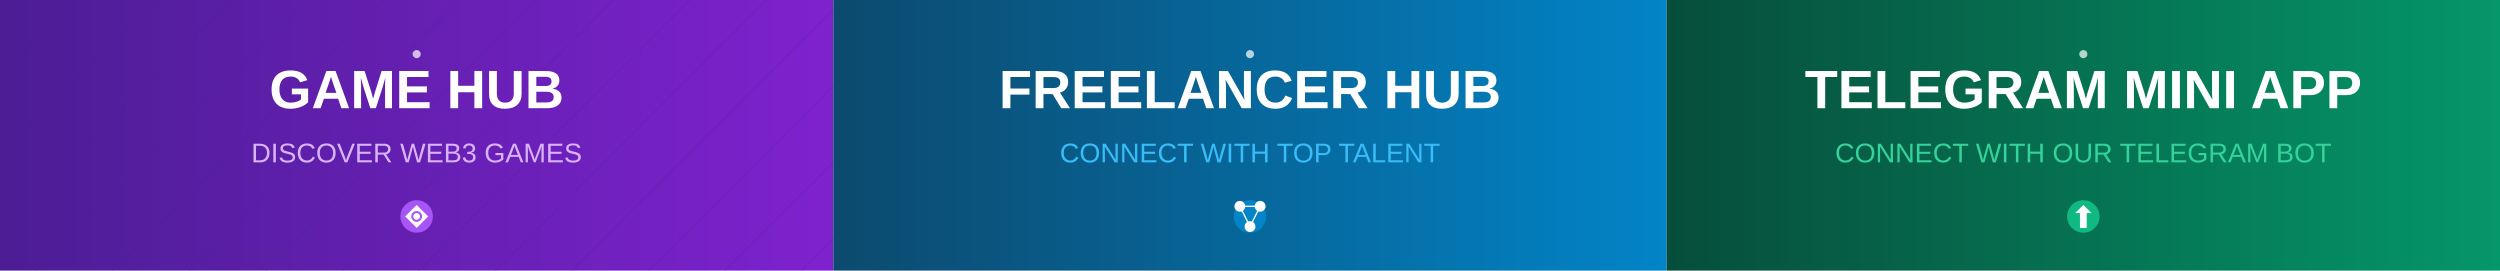
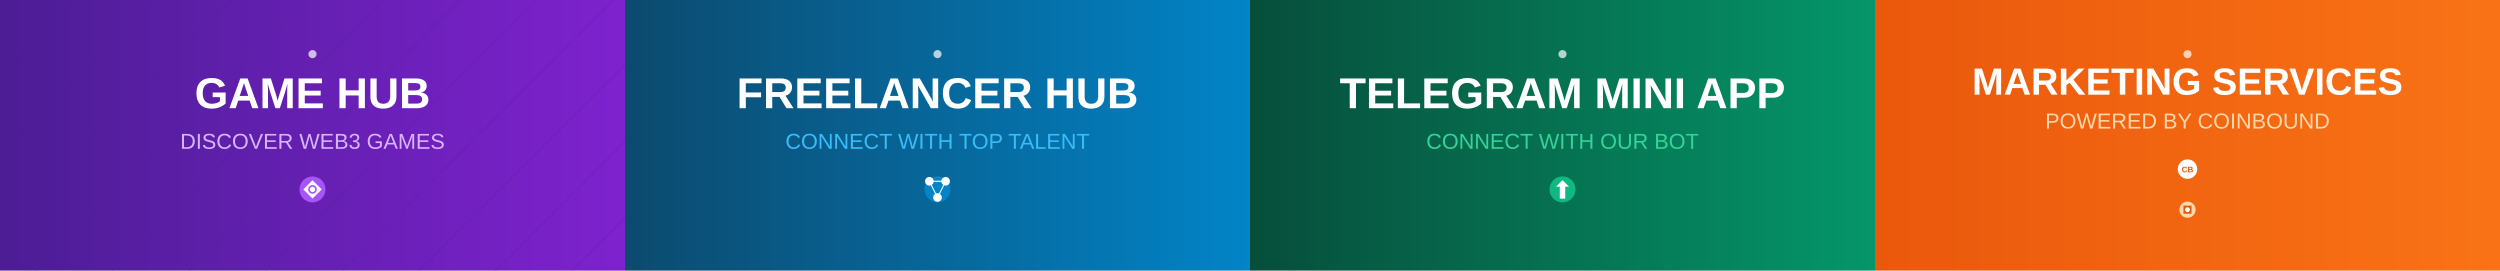
<svg xmlns="http://www.w3.org/2000/svg" width="1848" height="200" viewBox="0 0 1848 200">
  <defs>
    <linearGradient id="gameHubGradient" x1="0%" y1="0%" x2="100%" y2="0%">
      <stop offset="0%" stop-color="#4c1d95" />
      <stop offset="100%" stop-color="#7e22ce" />
    </linearGradient>
    <linearGradient id="freelancerGradient" x1="0%" y1="0%" x2="100%" y2="0%">
      <stop offset="0%" stop-color="#0c4a6e" />
      <stop offset="100%" stop-color="#0284c7" />
    </linearGradient>
-     <linearGradient id="affiliateGradient" x1="0%" y1="0%" x2="100%" y2="0%">
+     <linearGradient id="telegramGradient" x1="0%" y1="0%" x2="100%" y2="0%">
      <stop offset="0%" stop-color="#064e3b" />
      <stop offset="100%" stop-color="#059669" />
+     </linearGradient>
+     <linearGradient id="marketingGradient" x1="0%" y1="0%" x2="100%" y2="0%">
+       <stop offset="0%" stop-color="#ea580c" />
+       <stop offset="100%" stop-color="#f97316" />
    </linearGradient>
    <pattern id="diagonalLines" patternUnits="userSpaceOnUse" width="40" height="40" patternTransform="rotate(45)">
      <line x1="0" y1="0" x2="0" y2="40" stroke="#4c1d95" stroke-width="2" />
    </pattern>
  </defs>
  <a id="gamehub-link" href="/games">
-     <rect x="0" y="0" width="616" height="200" fill="url(#gameHubGradient)" />
-     <rect x="0" y="0" width="616" height="200" fill="url(#diagonalLines)" opacity="0.2" />
-     <text x="308" y="80" font-family="Arial, sans-serif" font-size="40" font-weight="bold" fill="white" text-anchor="middle">
+     <rect x="0" y="0" width="462" height="200" fill="url(#gameHubGradient)" />
+     <rect x="0" y="0" width="462" height="200" fill="url(#diagonalLines)" opacity="0.2" />
+     <text x="231" y="80" font-family="Arial, sans-serif" font-size="32" font-weight="bold" fill="white" text-anchor="middle">
      GAME HUB
    </text>
-     <text x="308" y="120" font-family="Arial, sans-serif" font-size="20" fill="#d8b4fe" text-anchor="middle">
+     <text x="231" y="110" font-family="Arial, sans-serif" font-size="16" fill="#d8b4fe" text-anchor="middle">
      DISCOVER WEB3 GAMES
    </text>
-     <g transform="translate(308, 160) scale(0.5)">
+     <g transform="translate(231, 140) scale(0.4)">
      <circle cx="0" cy="0" r="24" fill="#a855f7" />
      <polygon points="-12,-12 12,-12 12,12 -12,12" fill="white" transform="rotate(45)" />
      <circle cx="0" cy="0" r="8" fill="#a855f7" />
      <circle cx="0" cy="0" r="5" fill="white" />
    </g>
  </a>
  <a id="freelancer-link" href="/marketplace">
-     <rect x="616" y="0" width="616" height="200" fill="url(#freelancerGradient)" />
-     <text x="924" y="80" font-family="Arial, sans-serif" font-size="40" font-weight="bold" fill="white" text-anchor="middle">
+     <rect x="462" y="0" width="462" height="200" fill="url(#freelancerGradient)" />
+     <text x="693" y="80" font-family="Arial, sans-serif" font-size="32" font-weight="bold" fill="white" text-anchor="middle">
      FREELANCER HUB
    </text>
-     <text x="924" y="120" font-family="Arial, sans-serif" font-size="20" fill="#38bdf8" text-anchor="middle">
+     <text x="693" y="110" font-family="Arial, sans-serif" font-size="16" fill="#38bdf8" text-anchor="middle">
      CONNECT WITH TOP TALENT
    </text>
-     <g transform="translate(924, 160) scale(0.5)">
+     <g transform="translate(693, 140) scale(0.4)">
      <circle cx="0" cy="0" r="24" fill="#0284c7" />
      <circle cx="-15" cy="-15" r="8" fill="white" />
      <circle cx="15" cy="-15" r="8" fill="white" />
      <circle cx="0" cy="15" r="8" fill="white" />
      <line x1="-15" y1="-15" x2="15" y2="-15" stroke="white" stroke-width="2" />
      <line x1="-15" y1="-15" x2="0" y2="15" stroke="white" stroke-width="2" />
      <line x1="15" y1="-15" x2="0" y2="15" stroke="white" stroke-width="2" />
    </g>
  </a>
-   <a id="affiliate-link" href="/affiliate">
-     <rect x="1232" y="0" width="616" height="200" fill="url(#affiliateGradient)" />
-     <text x="1540" y="80" font-family="Arial, sans-serif" font-size="40" font-weight="bold" fill="white" text-anchor="middle">
+   <a id="telegram-link" href="https://t.me/aquadsbumpbot?start=_tgr_gMbuSho0MWJh" target="_blank" rel="noopener noreferrer">
+     <rect x="924" y="0" width="462" height="200" fill="url(#telegramGradient)" />
+     <text x="1155" y="80" font-family="Arial, sans-serif" font-size="32" font-weight="bold" fill="white" text-anchor="middle">
      TELEGRAM MINI APP
    </text>
-     <text x="1540" y="120" font-family="Arial, sans-serif" font-size="20" fill="#34d399" text-anchor="middle">
-       CONNECT WITH OUR TELEGRAM BOT
+     <text x="1155" y="110" font-family="Arial, sans-serif" font-size="16" fill="#34d399" text-anchor="middle">
+       CONNECT WITH OUR BOT
    </text>
-     <g transform="translate(1540, 160) scale(0.5)">
+     <g transform="translate(1155, 140) scale(0.4)">
      <circle cx="0" cy="0" r="24" fill="#10b981" />
      <path d="M-12,-5 L0,-17 L12,-5 L5,-5 L5,17 L-5,17 L-5,-5 Z" fill="white" />
+     </g>
+   </a>
+   <a id="marketing-link" href="https://coinbound.io/marketing-plan/?ref=Aquads" target="_blank" rel="noopener noreferrer">
+     <rect x="1386" y="0" width="462" height="200" fill="url(#marketingGradient)" />
+     <text x="1617" y="70" font-family="Arial, sans-serif" font-size="28" font-weight="bold" fill="white" text-anchor="middle">
+       MARKETING SERVICES
+     </text>
+     <text x="1617" y="95" font-family="Arial, sans-serif" font-size="16" fill="#fed7aa" text-anchor="middle">
+       POWERED BY COINBOUND
+     </text>
+     <g transform="translate(1617, 125) scale(0.3)">
+       <circle cx="0" cy="0" r="24" fill="#ffffff" />
+       <text x="0" y="8" font-family="Arial, sans-serif" font-size="20" font-weight="bold" fill="#ea580c" text-anchor="middle">CB</text>
+     </g>
+     <g transform="translate(1617, 155) scale(0.3)">
+       <circle cx="0" cy="0" r="20" fill="#fed7aa" />
+       <path d="M-10,-10 L10,-10 L10,10 L-10,10 Z" fill="#ea580c" />
+       <circle cx="0" cy="0" r="6" fill="white" />
    </g>
  </a>
  <style>
    a:hover rect {
      filter: brightness(1.2);
      transition: filter 0.3s ease;
    }
    
    #gamehub-link:hover text,
    #freelancer-link:hover text,
-     #affiliate-link:hover text {
+     #telegram-link:hover text,
+     #marketing-link:hover text {
      filter: drop-shadow(0 0 3px white);
    }
    
    /* Animated elements */
    .particle {
      animation: float 3s infinite ease-in-out;
    }
    @keyframes float {
      0%, 100% { transform: translateY(0); }
      50% { transform: translateY(-5px); }
    }
  </style>
-   <circle class="particle" cx="308" cy="40" r="3" fill="white" opacity="0.7">
+   <circle class="particle" cx="231" cy="40" r="3" fill="white" opacity="0.7">
    <animate attributeName="opacity" values="0.3;0.7;0.3" dur="3s" repeatCount="indefinite" />
  </circle>
-   <circle class="particle" cx="924" cy="40" r="3" fill="white" opacity="0.7">
+   <circle class="particle" cx="693" cy="40" r="3" fill="white" opacity="0.7">
    <animate attributeName="opacity" values="0.3;0.7;0.3" dur="2.7s" repeatCount="indefinite" />
  </circle>
-   <circle class="particle" cx="1540" cy="40" r="3" fill="white" opacity="0.7">
+   <circle class="particle" cx="1155" cy="40" r="3" fill="white" opacity="0.7">
    <animate attributeName="opacity" values="0.3;0.7;0.3" dur="3.3s" repeatCount="indefinite" />
  </circle>
+   <circle class="particle" cx="1617" cy="40" r="3" fill="white" opacity="0.7">
+     <animate attributeName="opacity" values="0.3;0.7;0.3" dur="2.5s" repeatCount="indefinite" />
+   </circle>
</svg>
